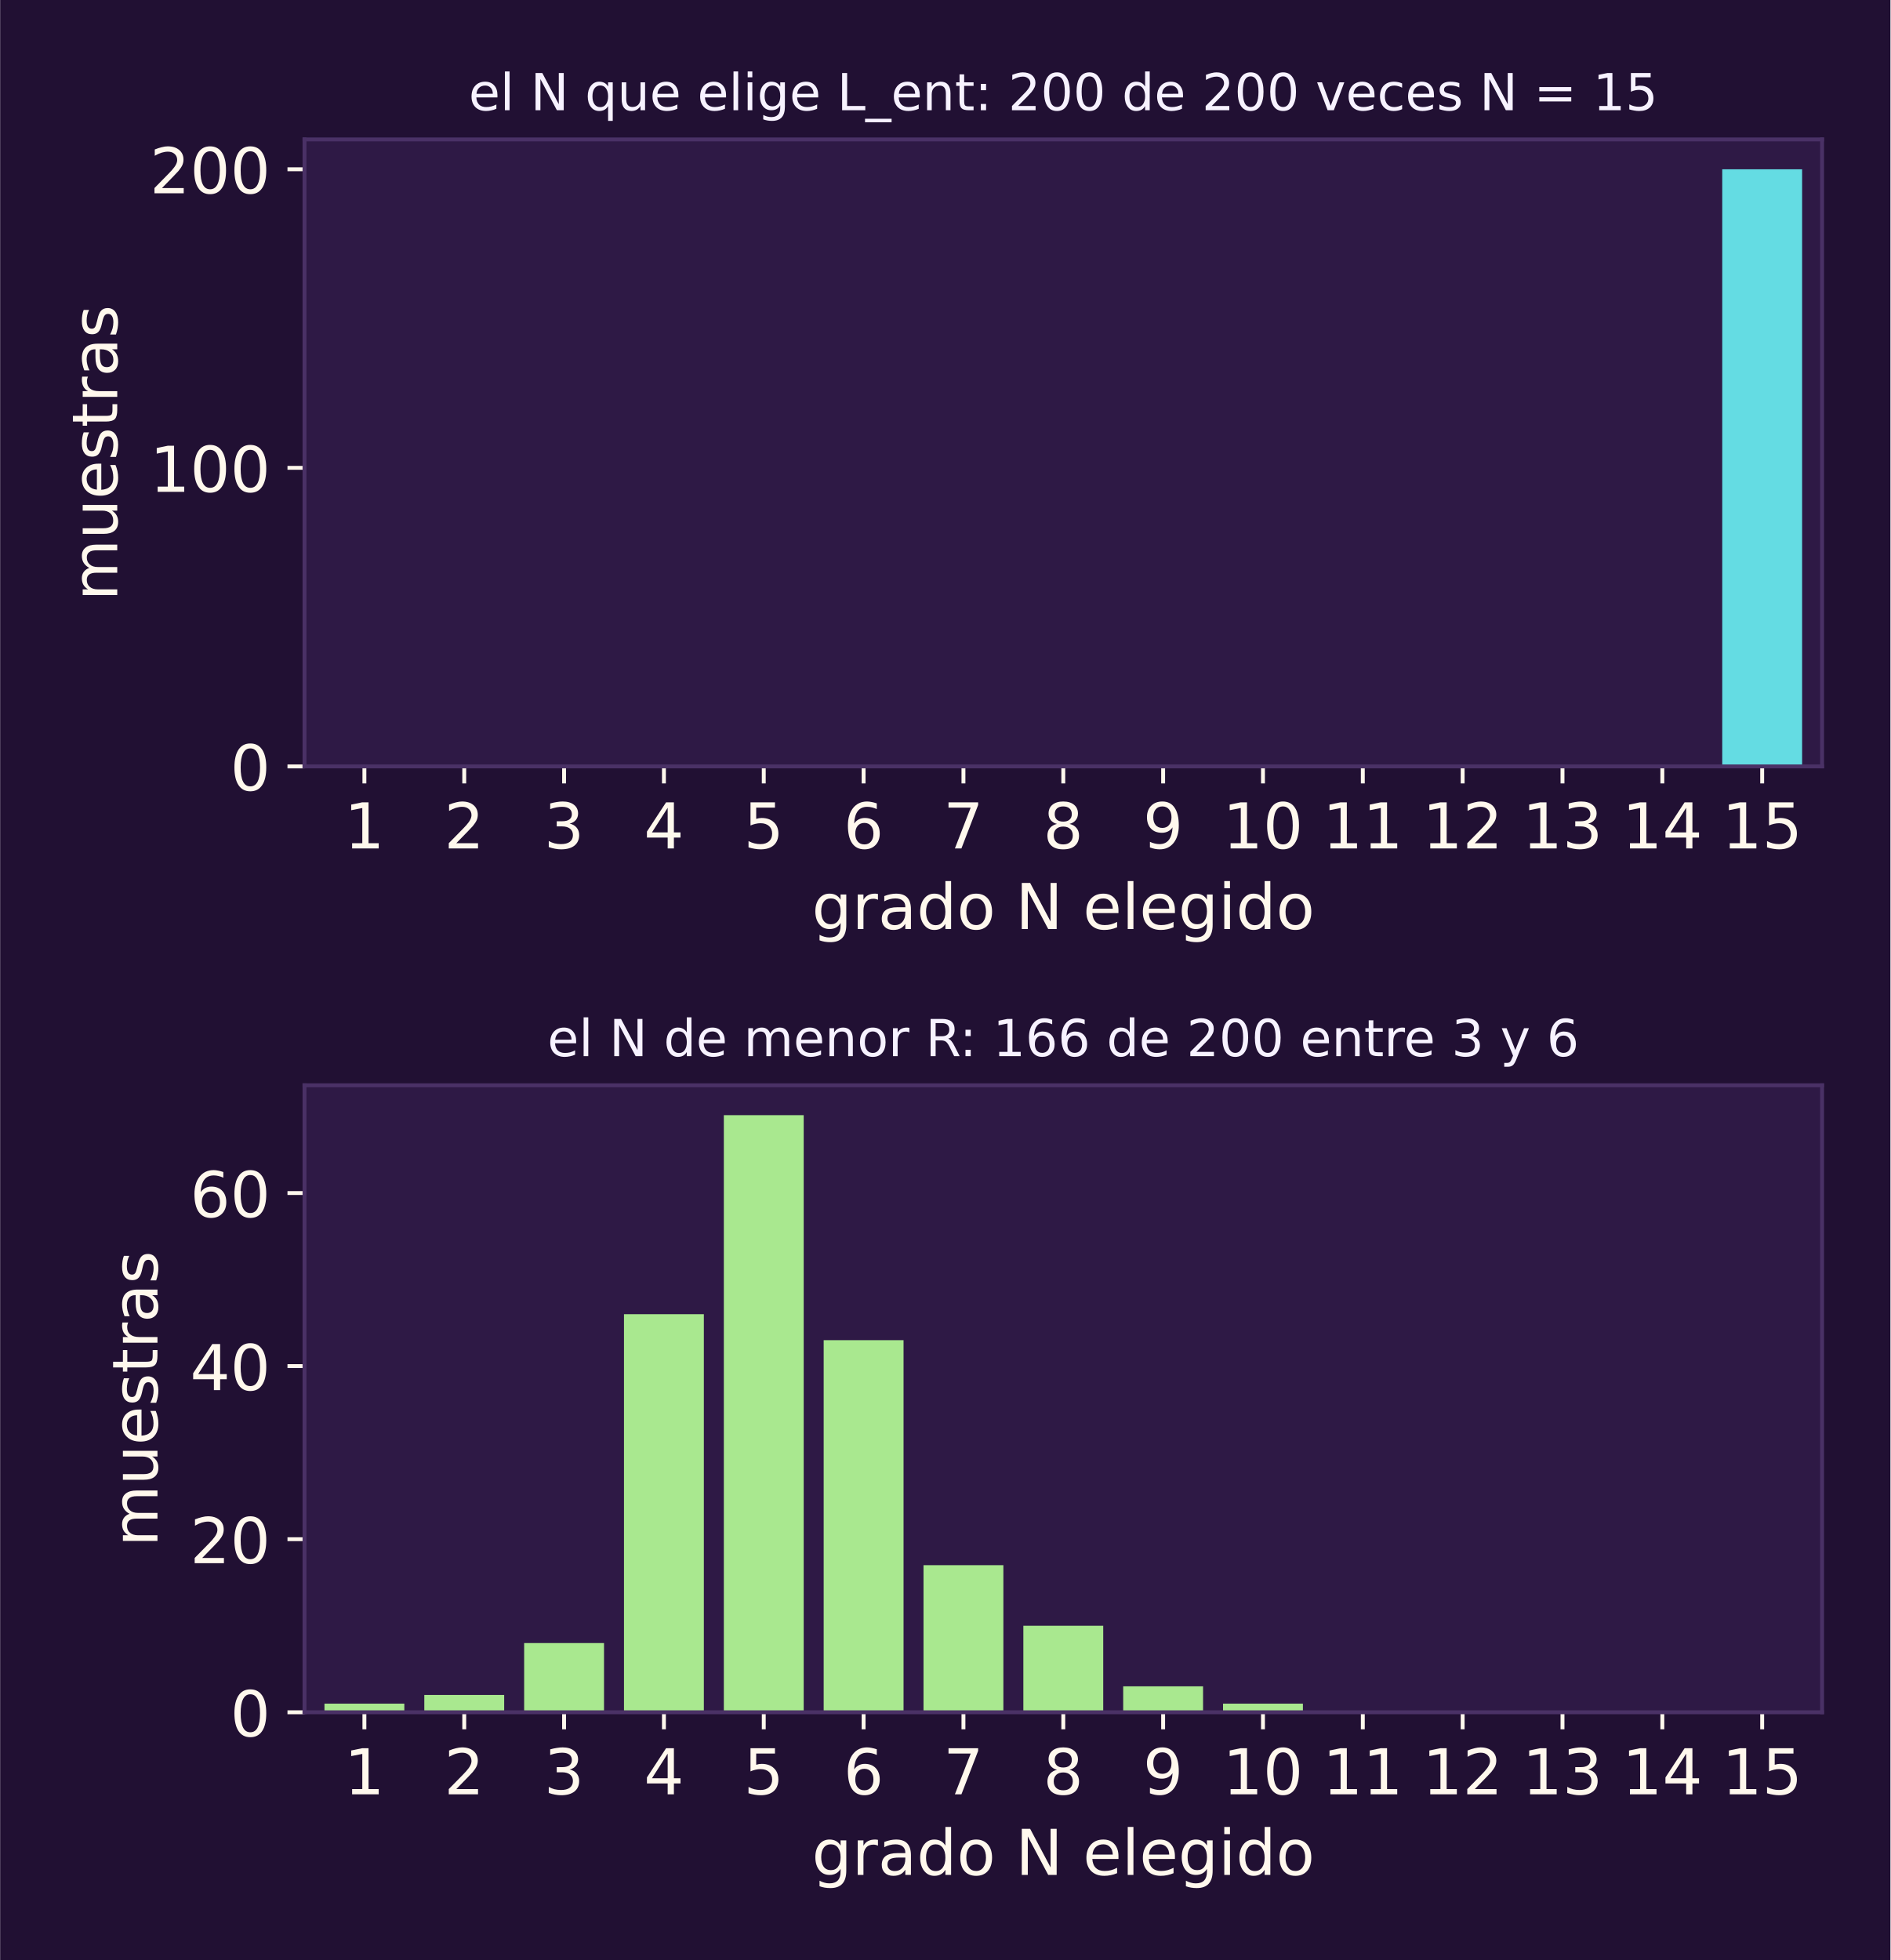
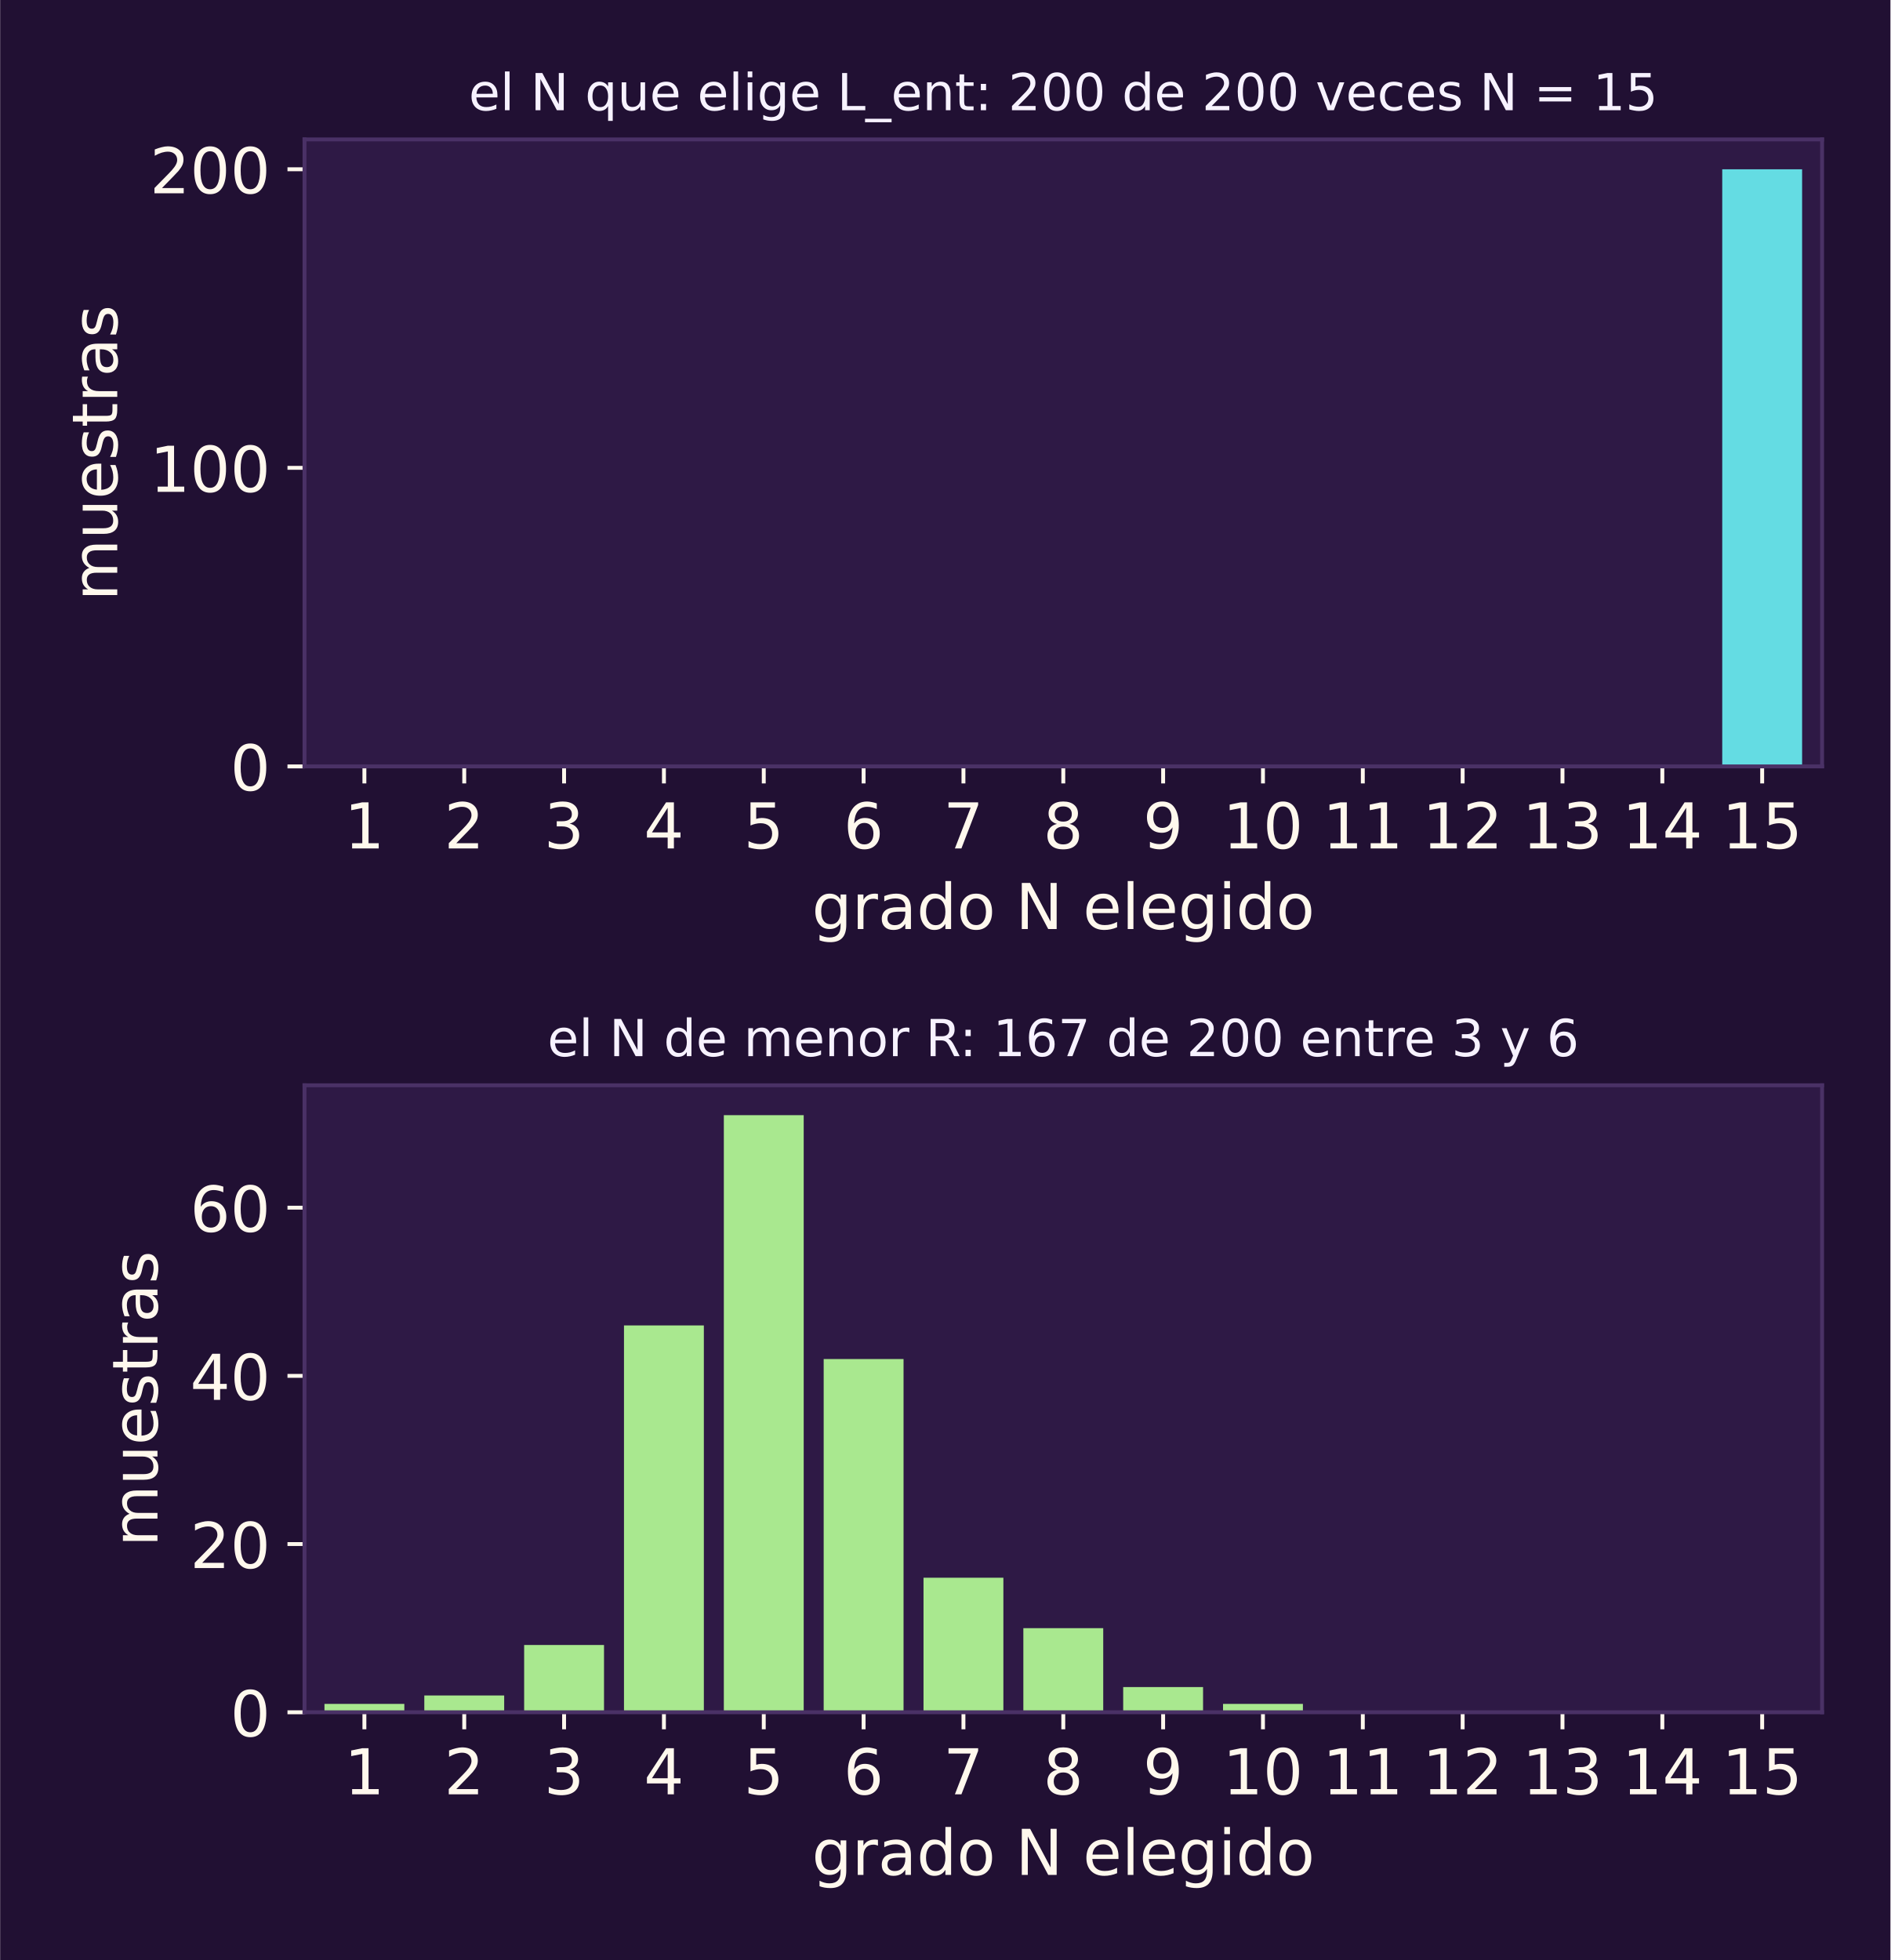
- <svg xmlns="http://www.w3.org/2000/svg" xmlns:xlink="http://www.w3.org/1999/xlink" width="600" height="622" viewBox="0 0 388.8 403.2" role="img" aria-label="En 200 muestras de 20 datos de la curva 2 más 5 entre x, se elige el grado de 1 a 15. Arriba, el que minimiza el error de entrenamiento: 200 de 200 veces el máximo, grado 15. Abajo, el de menor riesgo, repartido: 1 veces grado 1, 2 veces grado 2, 8 veces grado 3, 46 veces grado 4, 69 veces grado 5, 43 veces grado 6, 17 veces grado 7, 10 veces grado 8, 3 veces grado 9, 1 veces grado 10.">
+ <svg xmlns="http://www.w3.org/2000/svg" xmlns:xlink="http://www.w3.org/1999/xlink" width="600" height="622" viewBox="0 0 388.8 403.2" role="img" aria-label="En 200 muestras de 20 datos de la curva 2 más 5 entre x, se elige el grado de 1 a 15. Arriba, el que minimiza el error de entrenamiento: 200 de 200 veces el máximo, grado 15. Abajo, el de menor riesgo, repartido: 1 vez grado 1, 2 veces grado 2, 8 veces grado 3, 46 veces grado 4, 71 veces grado 5, 42 veces grado 6, 16 veces grado 7, 10 veces grado 8, 3 veces grado 9, 1 vez grado 10.">
  <rect x="0" y="0" width="388.8" height="403.2" fill="#211033" />
  <defs>
    <style type="text/css">*{stroke-linejoin: round; stroke-linecap: butt}</style>
  </defs>
  <g id="figure_1">
    <g id="patch_1">
      <path d="M 0 403.2  L 388.8 403.2  L 388.8 0  L 0 0  z " style="fill: #211033" />
    </g>
    <g id="axes_1">
      <g id="patch_2">
        <path d="M 62.57 157.66  L 374.76 157.66  L 374.76 28.68  L 62.57 28.68  z " style="fill: #2e1945" />
      </g>
      <g id="barra-N_ent">
        <path d="M 354.221 157.66  L 370.652 157.66  L 370.652 34.822  L 354.221 34.822  z " clip-path="url(#p36031b8ec8)" style="fill: #64dce3" />
      </g>
      <g id="matplotlib.axis_1">
        <g id="xtick_1">
          <g id="line2d_1">
            <defs>
              <path id="md5d1416848" d="M 0 0  L 0 3.5  " style="stroke: #fff8ed; stroke-width: 0.8" />
            </defs>
            <g>
              <use xlink:href="#md5d1416848" x="74.893" y="157.66" style="fill: #fff8ed; stroke: #fff8ed; stroke-width: 0.8" />
            </g>
          </g>
          <g id="text_1">
            <text style="font-size: 13px; font-family: 'DejaVu Sans', sans-serif; text-anchor: middle; fill: #fff8ed" x="74.893" y="174.538" transform="rotate(-0 74.89329 174.538)">1</text>
          </g>
        </g>
        <g id="xtick_2">
          <g id="line2d_2">
            <g>
              <use xlink:href="#md5d1416848" x="95.432" y="157.66" style="fill: #fff8ed; stroke: #fff8ed; stroke-width: 0.8" />
            </g>
          </g>
          <g id="text_2">
            <text style="font-size: 13px; font-family: 'DejaVu Sans', sans-serif; text-anchor: middle; fill: #fff8ed" x="95.432" y="174.538" transform="rotate(-0 95.43211 174.538)">2</text>
          </g>
        </g>
        <g id="xtick_3">
          <g id="line2d_3">
            <g>
              <use xlink:href="#md5d1416848" x="115.971" y="157.66" style="fill: #fff8ed; stroke: #fff8ed; stroke-width: 0.8" />
            </g>
          </g>
          <g id="text_3">
            <text style="font-size: 13px; font-family: 'DejaVu Sans', sans-serif; text-anchor: middle; fill: #fff8ed" x="115.971" y="174.538" transform="rotate(-0 115.9709 174.538)">3</text>
          </g>
        </g>
        <g id="xtick_4">
          <g id="line2d_4">
            <g>
              <use xlink:href="#md5d1416848" x="136.51" y="157.66" style="fill: #fff8ed; stroke: #fff8ed; stroke-width: 0.8" />
            </g>
          </g>
          <g id="text_4">
            <text style="font-size: 13px; font-family: 'DejaVu Sans', sans-serif; text-anchor: middle; fill: #fff8ed" x="136.51" y="174.538" transform="rotate(-0 136.5097 174.538)">4</text>
          </g>
        </g>
        <g id="xtick_5">
          <g id="line2d_5">
            <g>
              <use xlink:href="#md5d1416848" x="157.049" y="157.66" style="fill: #fff8ed; stroke: #fff8ed; stroke-width: 0.8" />
            </g>
          </g>
          <g id="text_5">
            <text style="font-size: 13px; font-family: 'DejaVu Sans', sans-serif; text-anchor: middle; fill: #fff8ed" x="157.049" y="174.538" transform="rotate(-0 157.0486 174.538)">5</text>
          </g>
        </g>
        <g id="xtick_6">
          <g id="line2d_6">
            <g>
              <use xlink:href="#md5d1416848" x="177.587" y="157.66" style="fill: #fff8ed; stroke: #fff8ed; stroke-width: 0.8" />
            </g>
          </g>
          <g id="text_6">
            <text style="font-size: 13px; font-family: 'DejaVu Sans', sans-serif; text-anchor: middle; fill: #fff8ed" x="177.587" y="174.538" transform="rotate(-0 177.5874 174.538)">6</text>
          </g>
        </g>
        <g id="xtick_7">
          <g id="line2d_7">
            <g>
              <use xlink:href="#md5d1416848" x="198.126" y="157.66" style="fill: #fff8ed; stroke: #fff8ed; stroke-width: 0.8" />
            </g>
          </g>
          <g id="text_7">
            <text style="font-size: 13px; font-family: 'DejaVu Sans', sans-serif; text-anchor: middle; fill: #fff8ed" x="198.126" y="174.538" transform="rotate(-0 198.1262 174.538)">7</text>
          </g>
        </g>
        <g id="xtick_8">
          <g id="line2d_8">
            <g>
              <use xlink:href="#md5d1416848" x="218.665" y="157.66" style="fill: #fff8ed; stroke: #fff8ed; stroke-width: 0.8" />
            </g>
          </g>
          <g id="text_8">
            <text style="font-size: 13px; font-family: 'DejaVu Sans', sans-serif; text-anchor: middle; fill: #fff8ed" x="218.665" y="174.538" transform="rotate(-0 218.665 174.538)">8</text>
          </g>
        </g>
        <g id="xtick_9">
          <g id="line2d_9">
            <g>
              <use xlink:href="#md5d1416848" x="239.204" y="157.66" style="fill: #fff8ed; stroke: #fff8ed; stroke-width: 0.8" />
            </g>
          </g>
          <g id="text_9">
            <text style="font-size: 13px; font-family: 'DejaVu Sans', sans-serif; text-anchor: middle; fill: #fff8ed" x="239.204" y="174.538" transform="rotate(-0 239.2038 174.538)">9</text>
          </g>
        </g>
        <g id="xtick_10">
          <g id="line2d_10">
            <g>
              <use xlink:href="#md5d1416848" x="259.743" y="157.66" style="fill: #fff8ed; stroke: #fff8ed; stroke-width: 0.8" />
            </g>
          </g>
          <g id="text_10">
            <text style="font-size: 13px; font-family: 'DejaVu Sans', sans-serif; text-anchor: middle; fill: #fff8ed" x="259.743" y="174.538" transform="rotate(-0 259.7426 174.538)">10</text>
          </g>
        </g>
        <g id="xtick_11">
          <g id="line2d_11">
            <g>
              <use xlink:href="#md5d1416848" x="280.281" y="157.66" style="fill: #fff8ed; stroke: #fff8ed; stroke-width: 0.8" />
            </g>
          </g>
          <g id="text_11">
            <text style="font-size: 13px; font-family: 'DejaVu Sans', sans-serif; text-anchor: middle; fill: #fff8ed" x="280.281" y="174.538" transform="rotate(-0 280.2814 174.538)">11</text>
          </g>
        </g>
        <g id="xtick_12">
          <g id="line2d_12">
            <g>
              <use xlink:href="#md5d1416848" x="300.82" y="157.66" style="fill: #fff8ed; stroke: #fff8ed; stroke-width: 0.8" />
            </g>
          </g>
          <g id="text_12">
            <text style="font-size: 13px; font-family: 'DejaVu Sans', sans-serif; text-anchor: middle; fill: #fff8ed" x="300.82" y="174.538" transform="rotate(-0 300.8203 174.538)">12</text>
          </g>
        </g>
        <g id="xtick_13">
          <g id="line2d_13">
            <g>
              <use xlink:href="#md5d1416848" x="321.359" y="157.66" style="fill: #fff8ed; stroke: #fff8ed; stroke-width: 0.8" />
            </g>
          </g>
          <g id="text_13">
            <text style="font-size: 13px; font-family: 'DejaVu Sans', sans-serif; text-anchor: middle; fill: #fff8ed" x="321.359" y="174.538" transform="rotate(-0 321.3591 174.538)">13</text>
          </g>
        </g>
        <g id="xtick_14">
          <g id="line2d_14">
            <g>
              <use xlink:href="#md5d1416848" x="341.898" y="157.66" style="fill: #fff8ed; stroke: #fff8ed; stroke-width: 0.8" />
            </g>
          </g>
          <g id="text_14">
            <text style="font-size: 13px; font-family: 'DejaVu Sans', sans-serif; text-anchor: middle; fill: #fff8ed" x="341.898" y="174.538" transform="rotate(-0 341.8979 174.538)">14</text>
          </g>
        </g>
        <g id="xtick_15">
          <g id="line2d_15">
            <g>
              <use xlink:href="#md5d1416848" x="362.437" y="157.66" style="fill: #fff8ed; stroke: #fff8ed; stroke-width: 0.8" />
            </g>
          </g>
          <g id="text_15">
            <text style="font-size: 13px; font-family: 'DejaVu Sans', sans-serif; text-anchor: middle; fill: #fff8ed" x="362.437" y="174.538" transform="rotate(-0 362.4367 174.538)">15</text>
          </g>
        </g>
        <g id="text_16">
          <text style="font-size: 13px; font-family: 'DejaVu Sans', sans-serif; text-anchor: middle; fill: #fff8ed" x="218.665" y="191.12" transform="rotate(-0 218.665 191.1195)">grado N elegido</text>
        </g>
      </g>
      <g id="matplotlib.axis_2">
        <g id="ytick_1">
          <g id="line2d_16">
            <defs>
              <path id="m7dde4cb0bd" d="M 0 0  L -3.5 0  " style="stroke: #fff8ed; stroke-width: 0.8" />
            </defs>
            <g>
              <use xlink:href="#m7dde4cb0bd" x="62.57" y="157.66" style="fill: #fff8ed; stroke: #fff8ed; stroke-width: 0.8" />
            </g>
          </g>
          <g id="text_17">
            <text style="font-size: 13px; font-family: 'DejaVu Sans', sans-serif; text-anchor: end; fill: #fff8ed" x="55.57" y="162.599" transform="rotate(-0 55.57 162.599)">0</text>
          </g>
        </g>
        <g id="ytick_2">
          <g id="line2d_17">
            <g>
              <use xlink:href="#m7dde4cb0bd" x="62.57" y="96.241" style="fill: #fff8ed; stroke: #fff8ed; stroke-width: 0.8" />
            </g>
          </g>
          <g id="text_18">
            <text style="font-size: 13px; font-family: 'DejaVu Sans', sans-serif; text-anchor: end; fill: #fff8ed" x="55.57" y="101.18" transform="rotate(-0 55.57 101.1799)">100</text>
          </g>
        </g>
        <g id="ytick_3">
          <g id="line2d_18">
            <g>
              <use xlink:href="#m7dde4cb0bd" x="62.57" y="34.822" style="fill: #fff8ed; stroke: #fff8ed; stroke-width: 0.8" />
            </g>
          </g>
          <g id="text_19">
            <text style="font-size: 13px; font-family: 'DejaVu Sans', sans-serif; text-anchor: end; fill: #fff8ed" x="55.57" y="39.761" transform="rotate(-0 55.57 39.76089)">200</text>
          </g>
        </g>
        <g id="text_20">
          <text style="font-size: 13px; font-family: 'DejaVu Sans', sans-serif; text-anchor: middle; fill: #fff8ed" x="24.053" y="93.17" transform="rotate(-90 24.05266 93.17)">muestras</text>
        </g>
      </g>
      <g id="patch_3">
        <path d="M 62.57 157.66  L 62.57 28.68  " style="fill: none; stroke: #4a3166; stroke-width: 0.8; stroke-linejoin: miter; stroke-linecap: square" />
      </g>
      <g id="patch_4">
        <path d="M 374.76 157.66  L 374.76 28.68  " style="fill: none; stroke: #4a3166; stroke-width: 0.8; stroke-linejoin: miter; stroke-linecap: square" />
      </g>
      <g id="patch_5">
        <path d="M 62.57 157.66  L 374.76 157.66  " style="fill: none; stroke: #4a3166; stroke-width: 0.8; stroke-linejoin: miter; stroke-linecap: square" />
      </g>
      <g id="patch_6">
        <path d="M 62.57 28.68  L 374.76 28.68  " style="fill: none; stroke: #4a3166; stroke-width: 0.8; stroke-linejoin: miter; stroke-linecap: square" />
      </g>
      <g id="text_21">
        <text style="font-size: 10.5px; font-family: 'DejaVu Sans', sans-serif; text-anchor: middle; fill: #f7f2ff" x="218.665" y="22.68" transform="rotate(-0 218.665 22.68)">el N que elige L_ent: 200 de 200 veces N = 15</text>
      </g>
    </g>
    <g id="axes_2">
      <g id="patch_7">
        <path d="M 62.57 352.24  L 374.76 352.24  L 374.76 223.26  L 62.57 223.26  z " style="fill: #2e1945" />
      </g>
      <g id="barra-N_R">
-         <path d="M 66.678 352.24  L 83.109 352.24  L 83.109 350.46  L 66.678 350.46  z " clip-path="url(#p4137850332)" style="fill: #a9e88f" />
-       </g>
-       <g id="barra-N_R">
-         <path d="M 87.217 352.24  L 103.648 352.24  L 103.648 348.679  L 87.217 348.679  z " clip-path="url(#p4137850332)" style="fill: #a9e88f" />
-       </g>
-       <g id="barra-N_R">
-         <path d="M 107.755 352.24  L 124.186 352.24  L 124.186 337.998  L 107.755 337.998  z " clip-path="url(#p4137850332)" style="fill: #a9e88f" />
-       </g>
-       <g id="barra-N_R">
-         <path d="M 128.294 352.24  L 144.725 352.24  L 144.725 270.348  L 128.294 270.348  z " clip-path="url(#p4137850332)" style="fill: #a9e88f" />
+         <path d="M 66.678 352.24  L 83.109 352.24  L 83.109 350.51  L 66.678 350.51  z " clip-path="url(#p4137850332)" style="fill: #a9e88f" />
+       </g>
+       <g id="barra-N_R">
+         <path d="M 87.217 352.24  L 103.648 352.24  L 103.648 348.78  L 87.217 348.78  z " clip-path="url(#p4137850332)" style="fill: #a9e88f" />
+       </g>
+       <g id="barra-N_R">
+         <path d="M 107.755 352.24  L 124.186 352.24  L 124.186 338.399  L 107.755 338.399  z " clip-path="url(#p4137850332)" style="fill: #a9e88f" />
+       </g>
+       <g id="barra-N_R">
+         <path d="M 128.294 352.24  L 144.725 352.24  L 144.725 272.655  L 128.294 272.655  z " clip-path="url(#p4137850332)" style="fill: #a9e88f" />
      </g>
      <g id="barra-N_R">
        <path d="M 148.833 352.24  L 165.264 352.24  L 165.264 229.402  L 148.833 229.402  z " clip-path="url(#p4137850332)" style="fill: #a9e88f" />
      </g>
      <g id="barra-N_R">
-         <path d="M 169.372 352.24  L 185.803 352.24  L 185.803 275.689  L 169.372 275.689  z " clip-path="url(#p4137850332)" style="fill: #a9e88f" />
-       </g>
-       <g id="barra-N_R">
-         <path d="M 189.911 352.24  L 206.342 352.24  L 206.342 321.976  L 189.911 321.976  z " clip-path="url(#p4137850332)" style="fill: #a9e88f" />
-       </g>
-       <g id="barra-N_R">
-         <path d="M 210.449 352.24  L 226.881 352.24  L 226.881 334.437  L 210.449 334.437  z " clip-path="url(#p4137850332)" style="fill: #a9e88f" />
-       </g>
-       <g id="barra-N_R">
-         <path d="M 230.988 352.24  L 247.419 352.24  L 247.419 346.899  L 230.988 346.899  z " clip-path="url(#p4137850332)" style="fill: #a9e88f" />
-       </g>
-       <g id="barra-N_R">
-         <path d="M 251.527 352.24  L 267.958 352.24  L 267.958 350.46  L 251.527 350.46  z " clip-path="url(#p4137850332)" style="fill: #a9e88f" />
+         <path d="M 169.372 352.24  L 185.803 352.24  L 185.803 279.575  L 169.372 279.575  z " clip-path="url(#p4137850332)" style="fill: #a9e88f" />
+       </g>
+       <g id="barra-N_R">
+         <path d="M 189.911 352.24  L 206.342 352.24  L 206.342 324.558  L 189.911 324.558  z " clip-path="url(#p4137850332)" style="fill: #a9e88f" />
+       </g>
+       <g id="barra-N_R">
+         <path d="M 210.449 352.24  L 226.881 352.24  L 226.881 334.939  L 210.449 334.939  z " clip-path="url(#p4137850332)" style="fill: #a9e88f" />
+       </g>
+       <g id="barra-N_R">
+         <path d="M 230.988 352.24  L 247.419 352.24  L 247.419 347.05  L 230.988 347.05  z " clip-path="url(#p4137850332)" style="fill: #a9e88f" />
+       </g>
+       <g id="barra-N_R">
+         <path d="M 251.527 352.24  L 267.958 352.24  L 267.958 350.51  L 251.527 350.51  z " clip-path="url(#p4137850332)" style="fill: #a9e88f" />
      </g>
      <g id="matplotlib.axis_3">
        <g id="xtick_16">
          <g id="line2d_19">
            <g>
              <use xlink:href="#md5d1416848" x="74.893" y="352.24" style="fill: #fff8ed; stroke: #fff8ed; stroke-width: 0.8" />
            </g>
          </g>
          <g id="text_22">
            <text style="font-size: 13px; font-family: 'DejaVu Sans', sans-serif; text-anchor: middle; fill: #fff8ed" x="74.893" y="369.118" transform="rotate(-0 74.89329 369.118)">1</text>
          </g>
        </g>
        <g id="xtick_17">
          <g id="line2d_20">
            <g>
              <use xlink:href="#md5d1416848" x="95.432" y="352.24" style="fill: #fff8ed; stroke: #fff8ed; stroke-width: 0.8" />
            </g>
          </g>
          <g id="text_23">
            <text style="font-size: 13px; font-family: 'DejaVu Sans', sans-serif; text-anchor: middle; fill: #fff8ed" x="95.432" y="369.118" transform="rotate(-0 95.43211 369.118)">2</text>
          </g>
        </g>
        <g id="xtick_18">
          <g id="line2d_21">
            <g>
              <use xlink:href="#md5d1416848" x="115.971" y="352.24" style="fill: #fff8ed; stroke: #fff8ed; stroke-width: 0.8" />
            </g>
          </g>
          <g id="text_24">
            <text style="font-size: 13px; font-family: 'DejaVu Sans', sans-serif; text-anchor: middle; fill: #fff8ed" x="115.971" y="369.118" transform="rotate(-0 115.9709 369.118)">3</text>
          </g>
        </g>
        <g id="xtick_19">
          <g id="line2d_22">
            <g>
              <use xlink:href="#md5d1416848" x="136.51" y="352.24" style="fill: #fff8ed; stroke: #fff8ed; stroke-width: 0.8" />
            </g>
          </g>
          <g id="text_25">
            <text style="font-size: 13px; font-family: 'DejaVu Sans', sans-serif; text-anchor: middle; fill: #fff8ed" x="136.51" y="369.118" transform="rotate(-0 136.5097 369.118)">4</text>
          </g>
        </g>
        <g id="xtick_20">
          <g id="line2d_23">
            <g>
              <use xlink:href="#md5d1416848" x="157.049" y="352.24" style="fill: #fff8ed; stroke: #fff8ed; stroke-width: 0.8" />
            </g>
          </g>
          <g id="text_26">
            <text style="font-size: 13px; font-family: 'DejaVu Sans', sans-serif; text-anchor: middle; fill: #fff8ed" x="157.049" y="369.118" transform="rotate(-0 157.0486 369.118)">5</text>
          </g>
        </g>
        <g id="xtick_21">
          <g id="line2d_24">
            <g>
              <use xlink:href="#md5d1416848" x="177.587" y="352.24" style="fill: #fff8ed; stroke: #fff8ed; stroke-width: 0.8" />
            </g>
          </g>
          <g id="text_27">
            <text style="font-size: 13px; font-family: 'DejaVu Sans', sans-serif; text-anchor: middle; fill: #fff8ed" x="177.587" y="369.118" transform="rotate(-0 177.5874 369.118)">6</text>
          </g>
        </g>
        <g id="xtick_22">
          <g id="line2d_25">
            <g>
              <use xlink:href="#md5d1416848" x="198.126" y="352.24" style="fill: #fff8ed; stroke: #fff8ed; stroke-width: 0.8" />
            </g>
          </g>
          <g id="text_28">
            <text style="font-size: 13px; font-family: 'DejaVu Sans', sans-serif; text-anchor: middle; fill: #fff8ed" x="198.126" y="369.118" transform="rotate(-0 198.1262 369.118)">7</text>
          </g>
        </g>
        <g id="xtick_23">
          <g id="line2d_26">
            <g>
              <use xlink:href="#md5d1416848" x="218.665" y="352.24" style="fill: #fff8ed; stroke: #fff8ed; stroke-width: 0.8" />
            </g>
          </g>
          <g id="text_29">
            <text style="font-size: 13px; font-family: 'DejaVu Sans', sans-serif; text-anchor: middle; fill: #fff8ed" x="218.665" y="369.118" transform="rotate(-0 218.665 369.118)">8</text>
          </g>
        </g>
        <g id="xtick_24">
          <g id="line2d_27">
            <g>
              <use xlink:href="#md5d1416848" x="239.204" y="352.24" style="fill: #fff8ed; stroke: #fff8ed; stroke-width: 0.8" />
            </g>
          </g>
          <g id="text_30">
            <text style="font-size: 13px; font-family: 'DejaVu Sans', sans-serif; text-anchor: middle; fill: #fff8ed" x="239.204" y="369.118" transform="rotate(-0 239.2038 369.118)">9</text>
          </g>
        </g>
        <g id="xtick_25">
          <g id="line2d_28">
            <g>
              <use xlink:href="#md5d1416848" x="259.743" y="352.24" style="fill: #fff8ed; stroke: #fff8ed; stroke-width: 0.8" />
            </g>
          </g>
          <g id="text_31">
            <text style="font-size: 13px; font-family: 'DejaVu Sans', sans-serif; text-anchor: middle; fill: #fff8ed" x="259.743" y="369.118" transform="rotate(-0 259.7426 369.118)">10</text>
          </g>
        </g>
        <g id="xtick_26">
          <g id="line2d_29">
            <g>
              <use xlink:href="#md5d1416848" x="280.281" y="352.24" style="fill: #fff8ed; stroke: #fff8ed; stroke-width: 0.8" />
            </g>
          </g>
          <g id="text_32">
            <text style="font-size: 13px; font-family: 'DejaVu Sans', sans-serif; text-anchor: middle; fill: #fff8ed" x="280.281" y="369.118" transform="rotate(-0 280.2814 369.118)">11</text>
          </g>
        </g>
        <g id="xtick_27">
          <g id="line2d_30">
            <g>
              <use xlink:href="#md5d1416848" x="300.82" y="352.24" style="fill: #fff8ed; stroke: #fff8ed; stroke-width: 0.8" />
            </g>
          </g>
          <g id="text_33">
            <text style="font-size: 13px; font-family: 'DejaVu Sans', sans-serif; text-anchor: middle; fill: #fff8ed" x="300.82" y="369.118" transform="rotate(-0 300.8203 369.118)">12</text>
          </g>
        </g>
        <g id="xtick_28">
          <g id="line2d_31">
            <g>
              <use xlink:href="#md5d1416848" x="321.359" y="352.24" style="fill: #fff8ed; stroke: #fff8ed; stroke-width: 0.8" />
            </g>
          </g>
          <g id="text_34">
            <text style="font-size: 13px; font-family: 'DejaVu Sans', sans-serif; text-anchor: middle; fill: #fff8ed" x="321.359" y="369.118" transform="rotate(-0 321.3591 369.118)">13</text>
          </g>
        </g>
        <g id="xtick_29">
          <g id="line2d_32">
            <g>
              <use xlink:href="#md5d1416848" x="341.898" y="352.24" style="fill: #fff8ed; stroke: #fff8ed; stroke-width: 0.8" />
            </g>
          </g>
          <g id="text_35">
            <text style="font-size: 13px; font-family: 'DejaVu Sans', sans-serif; text-anchor: middle; fill: #fff8ed" x="341.898" y="369.118" transform="rotate(-0 341.8979 369.118)">14</text>
          </g>
        </g>
        <g id="xtick_30">
          <g id="line2d_33">
            <g>
              <use xlink:href="#md5d1416848" x="362.437" y="352.24" style="fill: #fff8ed; stroke: #fff8ed; stroke-width: 0.8" />
            </g>
          </g>
          <g id="text_36">
            <text style="font-size: 13px; font-family: 'DejaVu Sans', sans-serif; text-anchor: middle; fill: #fff8ed" x="362.437" y="369.118" transform="rotate(-0 362.4367 369.118)">15</text>
          </g>
        </g>
        <g id="text_37">
          <text style="font-size: 13px; font-family: 'DejaVu Sans', sans-serif; text-anchor: middle; fill: #fff8ed" x="218.665" y="385.7" transform="rotate(-0 218.665 385.6995)">grado N elegido</text>
        </g>
      </g>
      <g id="matplotlib.axis_4">
        <g id="ytick_4">
          <g id="line2d_34">
            <g>
              <use xlink:href="#m7dde4cb0bd" x="62.57" y="352.24" style="fill: #fff8ed; stroke: #fff8ed; stroke-width: 0.8" />
            </g>
          </g>
          <g id="text_38">
            <text style="font-size: 13px; font-family: 'DejaVu Sans', sans-serif; text-anchor: end; fill: #fff8ed" x="55.57" y="357.179" transform="rotate(-0 55.57 357.179)">0</text>
          </g>
        </g>
        <g id="ytick_5">
          <g id="line2d_35">
            <g>
-               <use xlink:href="#m7dde4cb0bd" x="62.57" y="316.635" style="fill: #fff8ed; stroke: #fff8ed; stroke-width: 0.8" />
+               <use xlink:href="#m7dde4cb0bd" x="62.57" y="317.638" style="fill: #fff8ed; stroke: #fff8ed; stroke-width: 0.8" />
            </g>
          </g>
          <g id="text_39">
-             <text style="font-size: 13px; font-family: 'DejaVu Sans', sans-serif; text-anchor: end; fill: #fff8ed" x="55.57" y="321.574" transform="rotate(-0 55.57 321.5737)">20</text>
+             <text style="font-size: 13px; font-family: 'DejaVu Sans', sans-serif; text-anchor: end; fill: #fff8ed" x="55.57" y="322.577" transform="rotate(-0 55.57 322.5767)">20</text>
          </g>
        </g>
        <g id="ytick_6">
          <g id="line2d_36">
            <g>
-               <use xlink:href="#m7dde4cb0bd" x="62.57" y="281.03" style="fill: #fff8ed; stroke: #fff8ed; stroke-width: 0.8" />
+               <use xlink:href="#m7dde4cb0bd" x="62.57" y="283.035" style="fill: #fff8ed; stroke: #fff8ed; stroke-width: 0.8" />
            </g>
          </g>
          <g id="text_40">
-             <text style="font-size: 13px; font-family: 'DejaVu Sans', sans-serif; text-anchor: end; fill: #fff8ed" x="55.57" y="285.968" transform="rotate(-0 55.57 285.9685)">40</text>
+             <text style="font-size: 13px; font-family: 'DejaVu Sans', sans-serif; text-anchor: end; fill: #fff8ed" x="55.57" y="287.974" transform="rotate(-0 55.57 287.9744)">40</text>
          </g>
        </g>
        <g id="ytick_7">
          <g id="line2d_37">
            <g>
-               <use xlink:href="#m7dde4cb0bd" x="62.57" y="245.424" style="fill: #fff8ed; stroke: #fff8ed; stroke-width: 0.8" />
+               <use xlink:href="#m7dde4cb0bd" x="62.57" y="248.433" style="fill: #fff8ed; stroke: #fff8ed; stroke-width: 0.8" />
            </g>
          </g>
          <g id="text_41">
-             <text style="font-size: 13px; font-family: 'DejaVu Sans', sans-serif; text-anchor: end; fill: #fff8ed" x="55.57" y="250.363" transform="rotate(-0 55.57 250.3632)">60</text>
+             <text style="font-size: 13px; font-family: 'DejaVu Sans', sans-serif; text-anchor: end; fill: #fff8ed" x="55.57" y="253.372" transform="rotate(-0 55.57 253.3721)">60</text>
          </g>
        </g>
        <g id="text_42">
          <text style="font-size: 13px; font-family: 'DejaVu Sans', sans-serif; text-anchor: middle; fill: #fff8ed" x="32.324" y="287.75" transform="rotate(-90 32.32391 287.75)">muestras</text>
        </g>
      </g>
      <g id="patch_8">
        <path d="M 62.57 352.24  L 62.57 223.26  " style="fill: none; stroke: #4a3166; stroke-width: 0.8; stroke-linejoin: miter; stroke-linecap: square" />
      </g>
      <g id="patch_9">
        <path d="M 374.76 352.24  L 374.76 223.26  " style="fill: none; stroke: #4a3166; stroke-width: 0.8; stroke-linejoin: miter; stroke-linecap: square" />
      </g>
      <g id="patch_10">
        <path d="M 62.57 352.24  L 374.76 352.24  " style="fill: none; stroke: #4a3166; stroke-width: 0.8; stroke-linejoin: miter; stroke-linecap: square" />
      </g>
      <g id="patch_11">
        <path d="M 62.57 223.26  L 374.76 223.26  " style="fill: none; stroke: #4a3166; stroke-width: 0.8; stroke-linejoin: miter; stroke-linecap: square" />
      </g>
      <g id="text_43">
-         <text style="font-size: 10.5px; font-family: 'DejaVu Sans', sans-serif; text-anchor: middle; fill: #f7f2ff" x="218.665" y="217.26" transform="rotate(-0 218.665 217.26)">el N de menor R: 166 de 200 entre 3 y 6</text>
+         <text style="font-size: 10.5px; font-family: 'DejaVu Sans', sans-serif; text-anchor: middle; fill: #f7f2ff" x="218.665" y="217.26" transform="rotate(-0 218.665 217.26)">el N de menor R: 167 de 200 entre 3 y 6</text>
      </g>
    </g>
  </g>
  <defs>
    <clipPath id="p36031b8ec8">
      <rect x="62.57" y="28.68" width="312.19" height="128.98" />
    </clipPath>
    <clipPath id="p4137850332">
      <rect x="62.57" y="223.26" width="312.19" height="128.98" />
    </clipPath>
  </defs>
</svg>
